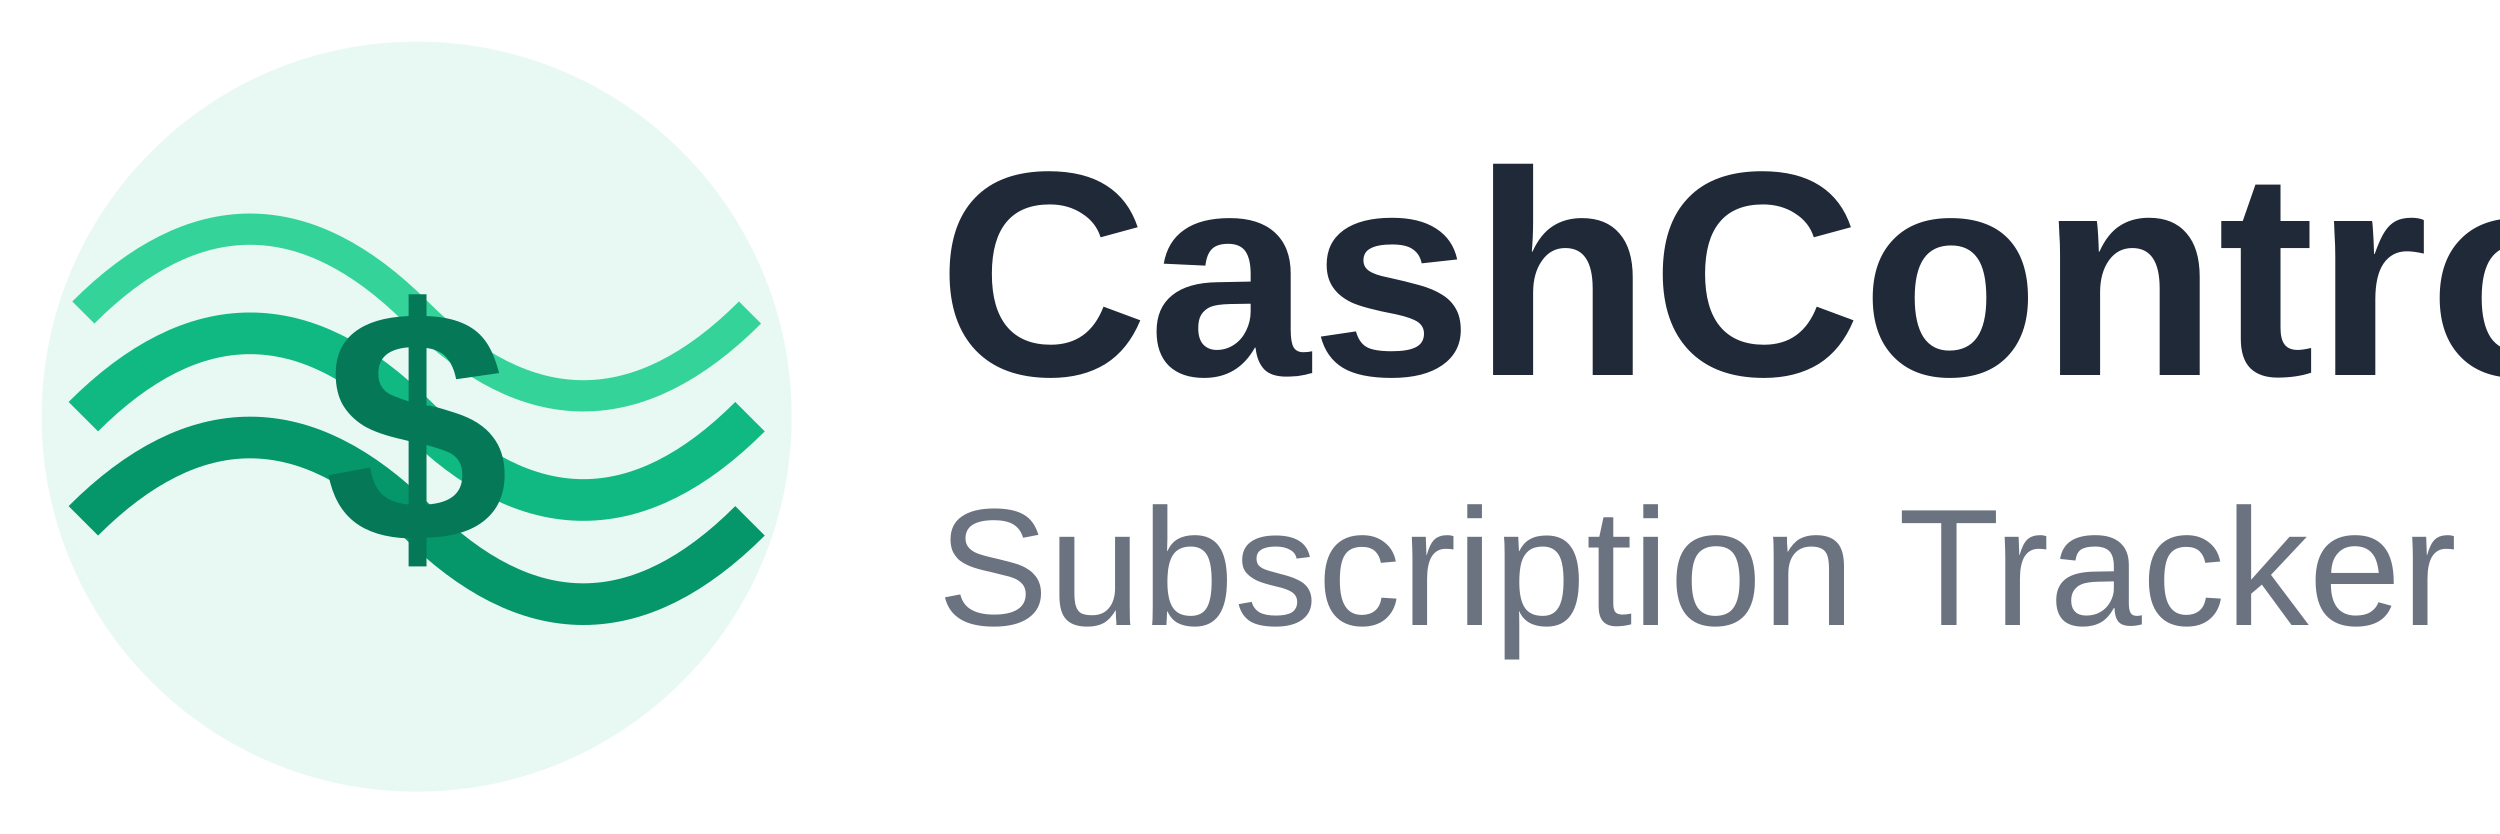
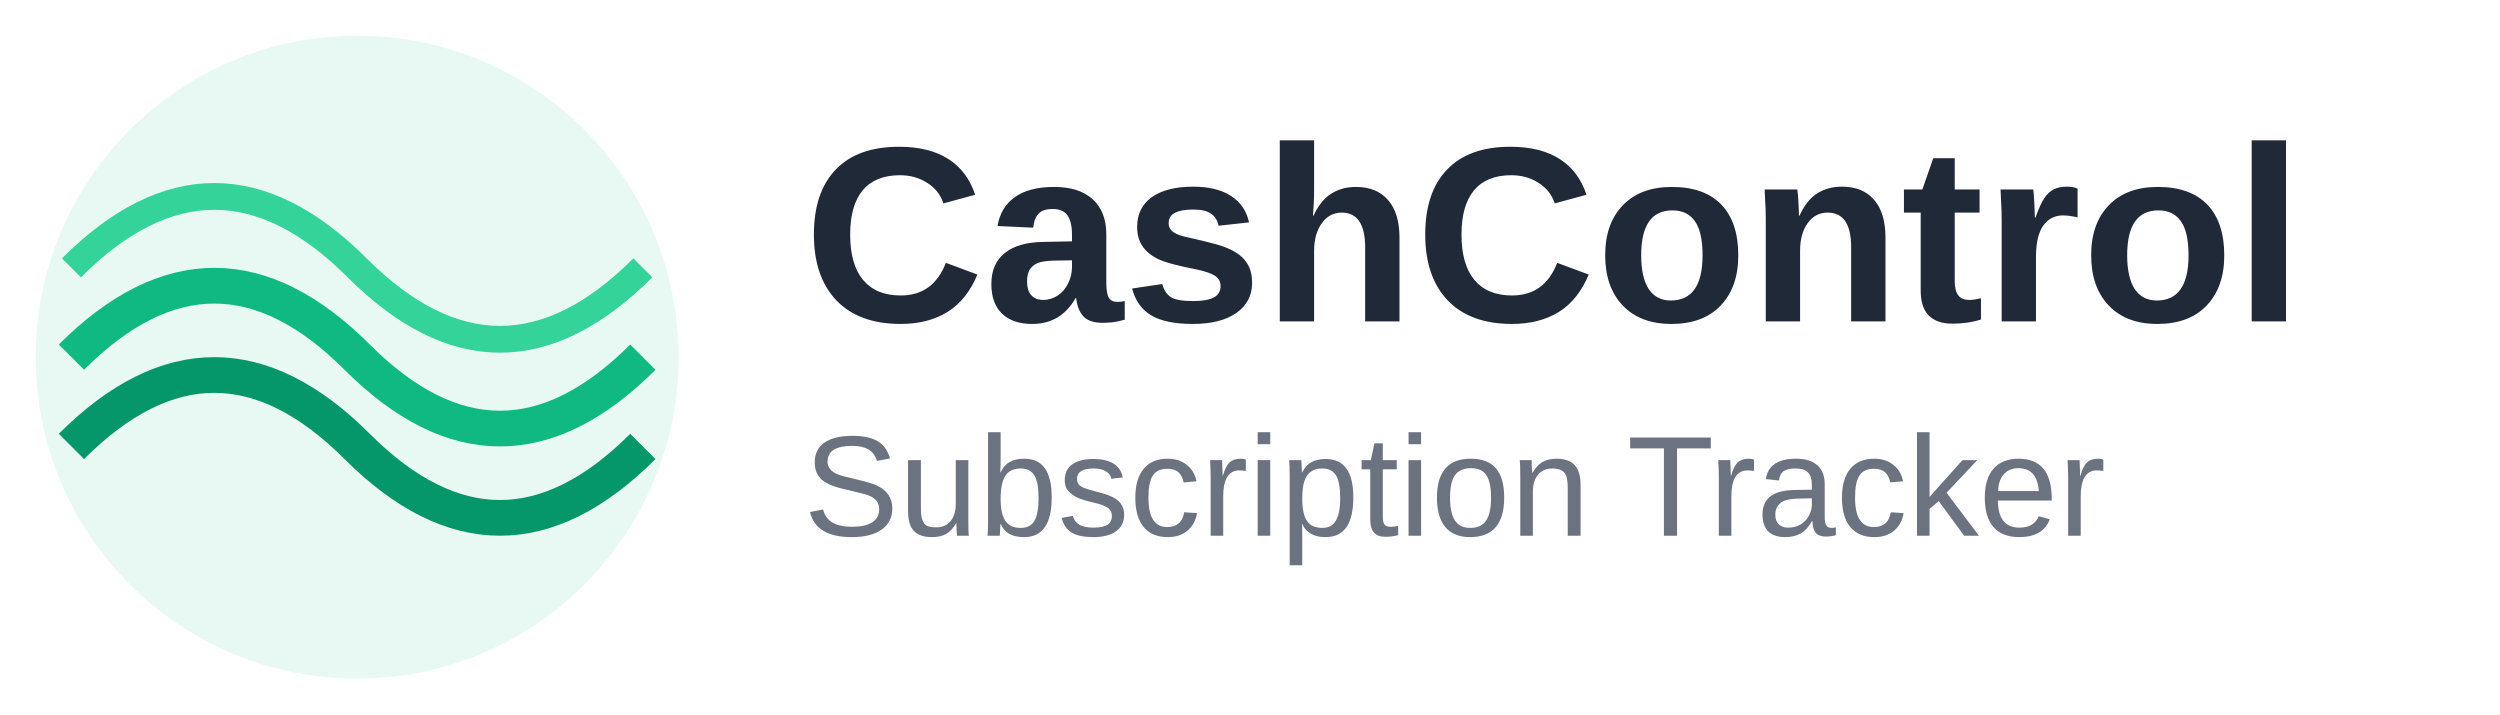
- <svg xmlns="http://www.w3.org/2000/svg" width="120" height="40" viewBox="0 0 120 40">
+ <svg xmlns="http://www.w3.org/2000/svg" width="140" height="40" viewBox="0 0 140 40">
  <circle cx="20" cy="20" r="18" fill="#10b981" opacity="0.1" />
  <path d="M4 20 Q12 12 20 20 T36 20" stroke="#10b981" stroke-width="2" fill="none" />
  <path d="M4 25 Q12 17 20 25 T36 25" stroke="#059669" stroke-width="2" fill="none" />
  <path d="M4 15 Q12 7 20 15 T36 15" stroke="#34d399" stroke-width="1.5" fill="none" />
-   <text x="20" y="26" font-family="Arial, sans-serif" font-size="16" font-weight="bold" fill="#047857" text-anchor="middle">$</text>
  <text x="45" y="18" font-family="Arial, sans-serif" font-size="14" font-weight="bold" fill="#1f2937">CashControl</text>
  <text x="45" y="30" font-family="Arial, sans-serif" font-size="8" fill="#6b7280">Subscription Tracker</text>
</svg>
